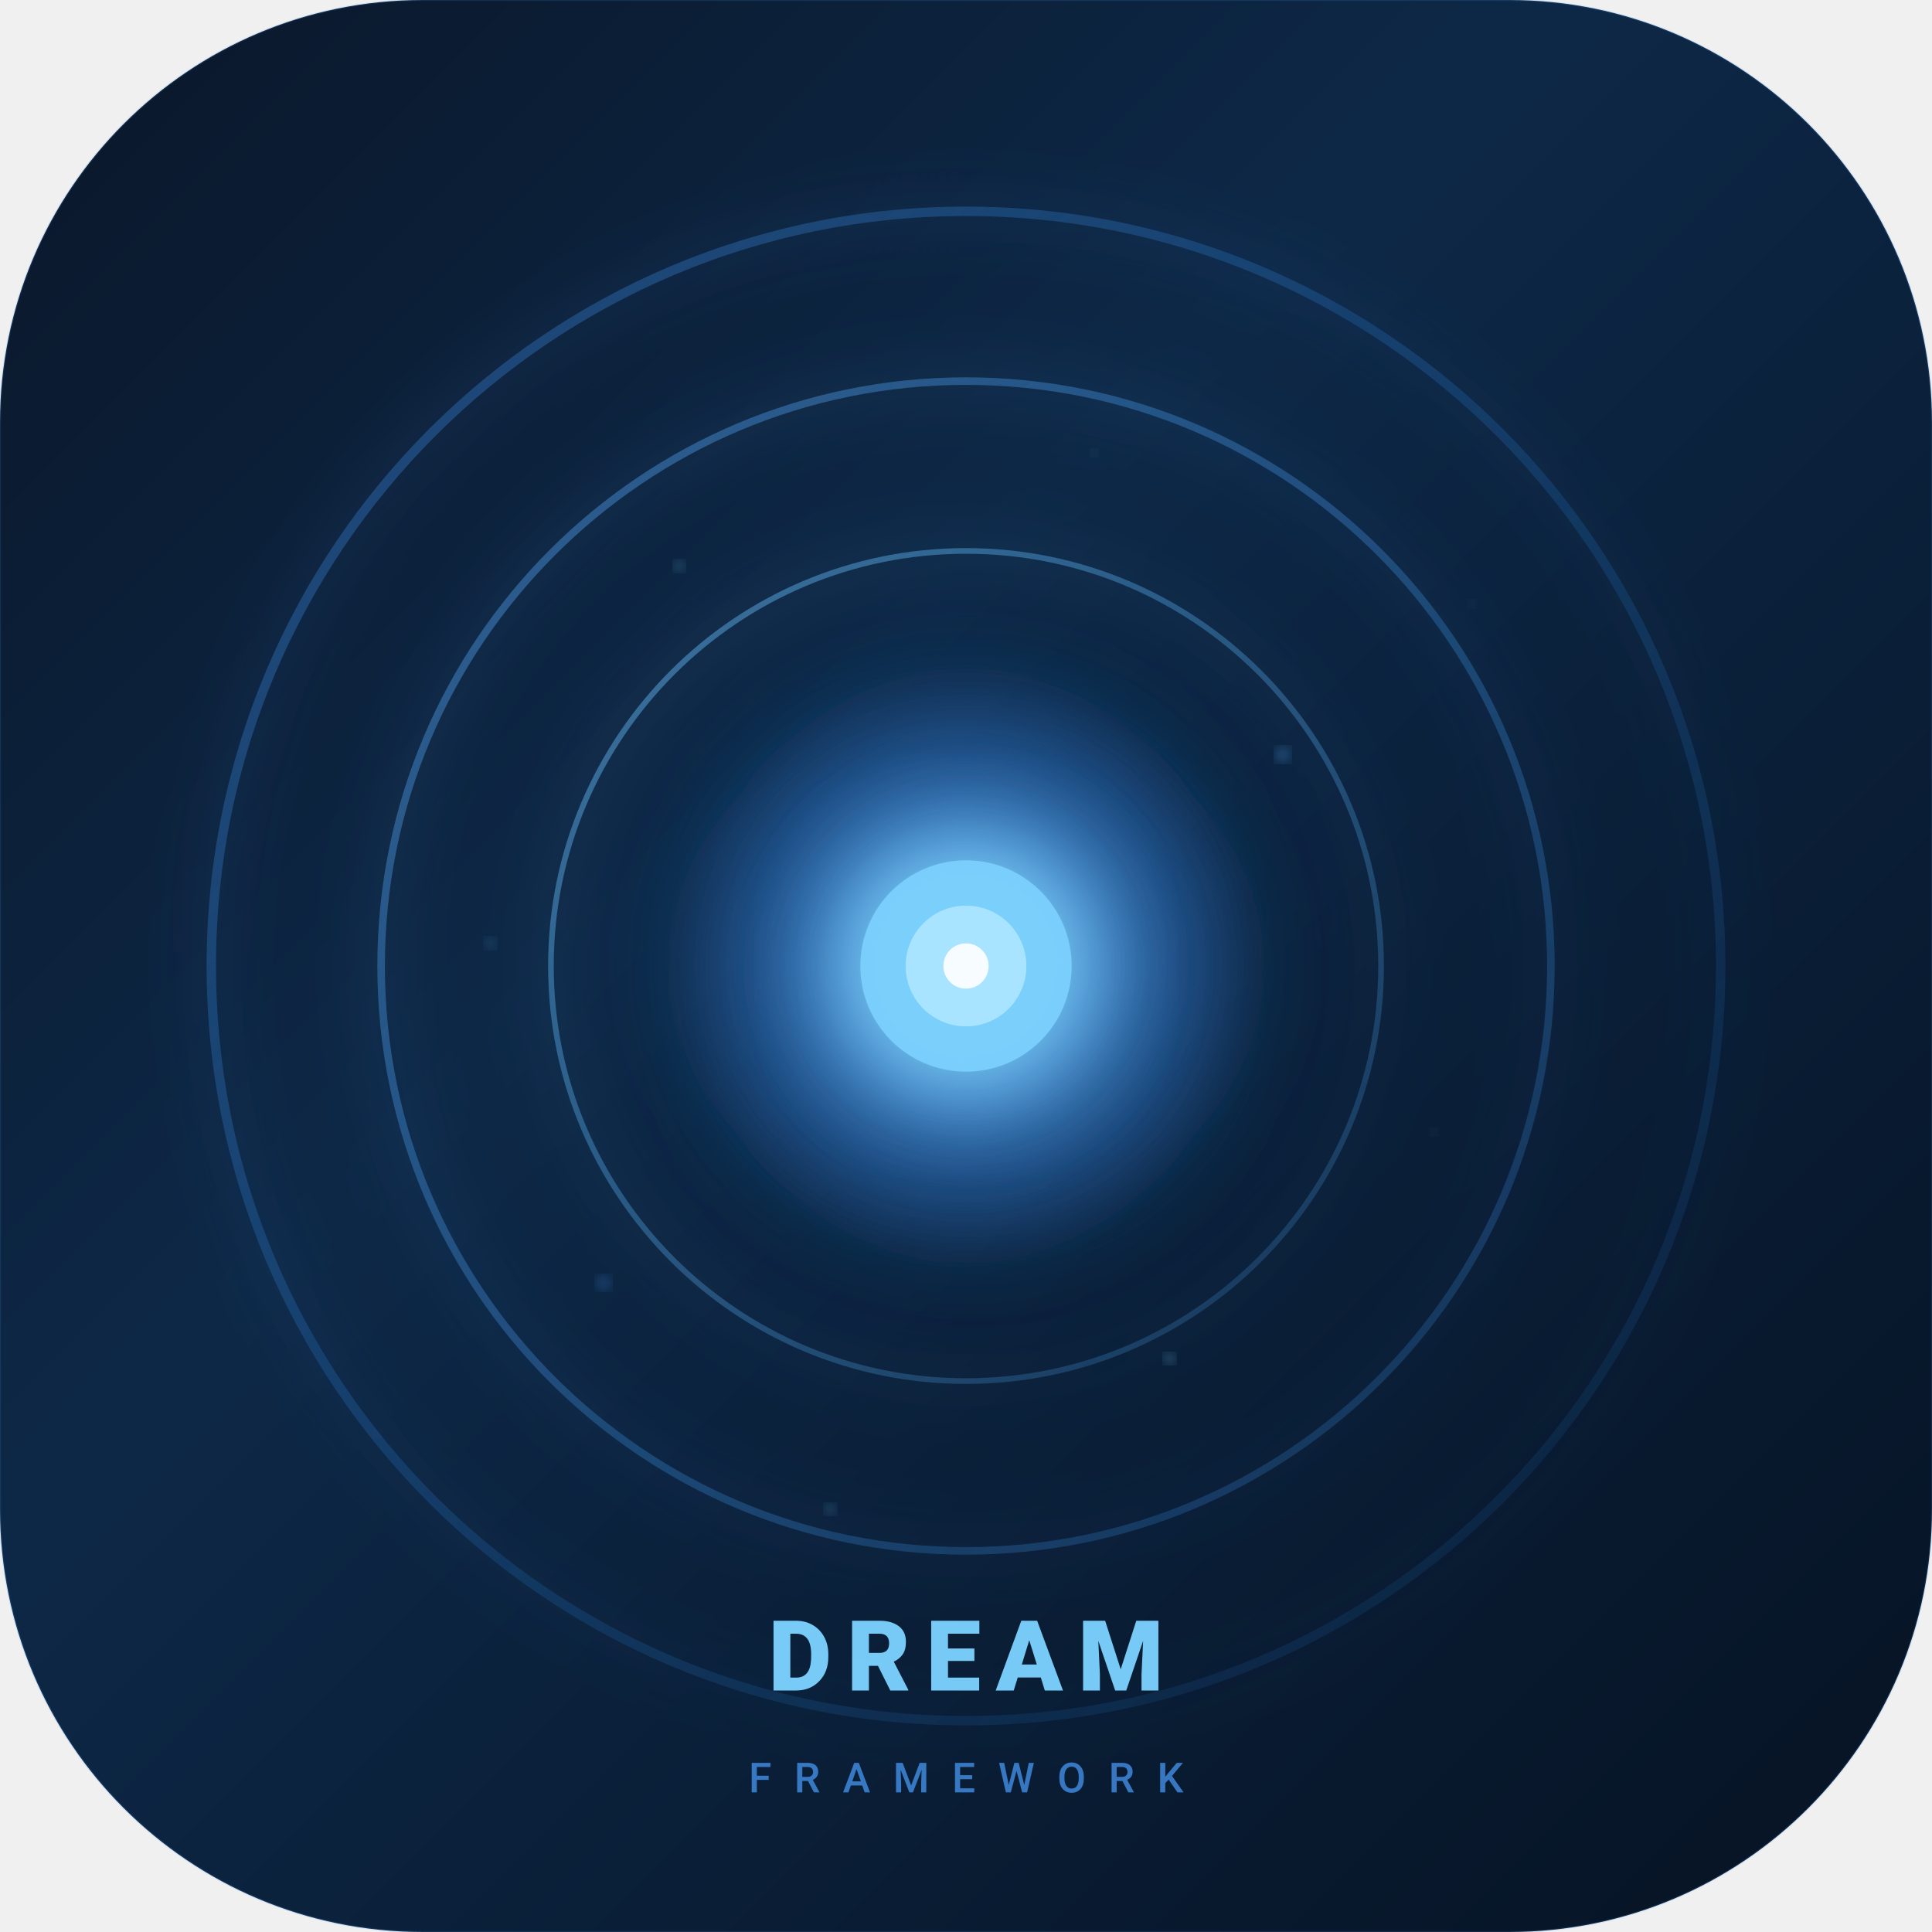
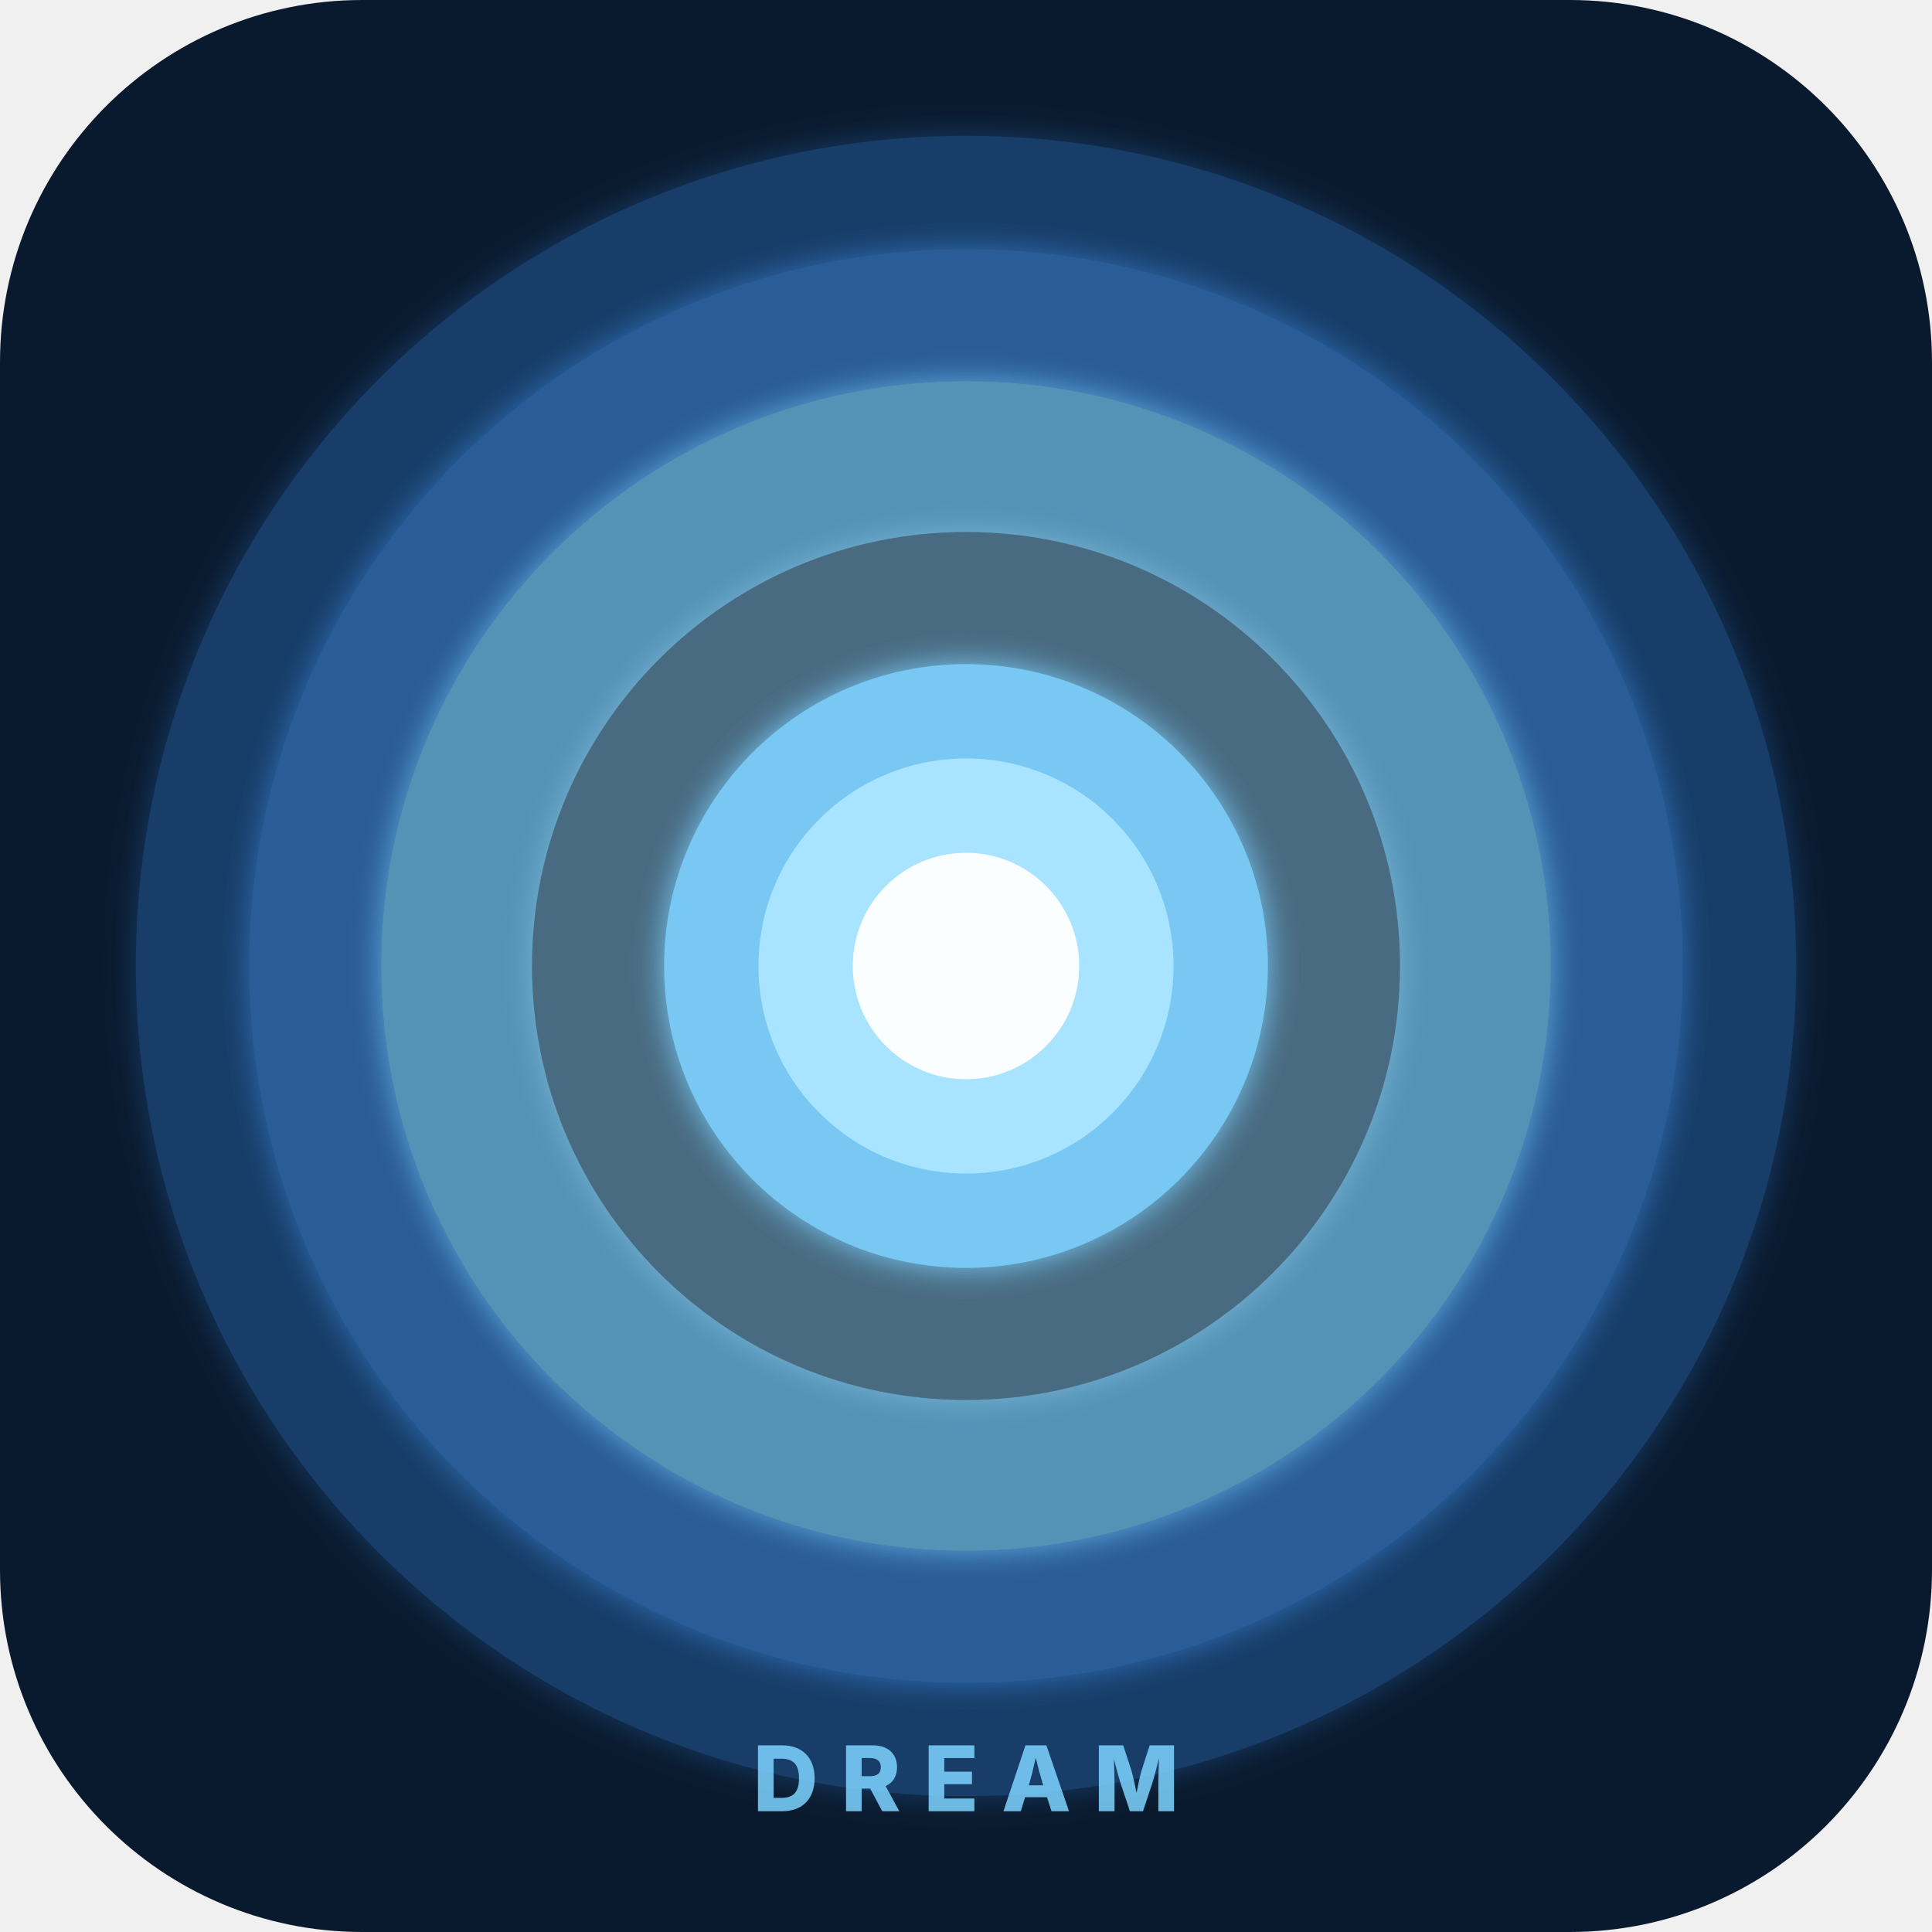
<svg xmlns="http://www.w3.org/2000/svg" width="512" height="512" viewBox="0 0 512 512">
  <defs>
-     <linearGradient id="bgGrad" x1="0%" y1="0%" x2="100%" y2="100%">
-       <stop offset="0%" stop-color="#0a1628" />
-       <stop offset="40%" stop-color="#0d2847" />
-       <stop offset="100%" stop-color="#061222" />
-     </linearGradient>
-     <linearGradient id="ringGrad1" x1="0%" y1="0%" x2="100%" y2="100%">
-       <stop offset="0%" stop-color="#4a9eff" stop-opacity="0.9" />
-       <stop offset="50%" stop-color="#2d7fd4" stop-opacity="0.6" />
-       <stop offset="100%" stop-color="#1a5fa8" stop-opacity="0.3" />
-     </linearGradient>
-     <linearGradient id="ringGrad2" x1="0%" y1="0%" x2="100%" y2="100%">
-       <stop offset="0%" stop-color="#5cb0ff" stop-opacity="0.8" />
-       <stop offset="100%" stop-color="#2d7fd4" stop-opacity="0.4" />
-     </linearGradient>
-     <linearGradient id="ringGrad3" x1="0%" y1="0%" x2="100%" y2="100%">
-       <stop offset="0%" stop-color="#6ec4ff" stop-opacity="0.7" />
-       <stop offset="100%" stop-color="#3a8fd4" stop-opacity="0.3" />
-     </linearGradient>
-     <radialGradient id="coreGrad" cx="50%" cy="50%" r="50%">
-       <stop offset="0%" stop-color="#7dd3ff" stop-opacity="1" />
-       <stop offset="40%" stop-color="#4a9eff" stop-opacity="0.8" />
-       <stop offset="100%" stop-color="#1a5fa8" stop-opacity="0" />
-     </radialGradient>
-     <filter id="glow" x="-50%" y="-50%" width="200%" height="200%">
-       <feGaussianBlur stdDeviation="8" result="blur" />
+     <filter id="g" x="-50%" y="-50%" width="200%" height="200%">
+       <feGaussianBlur stdDeviation="4" result="b" />
      <feMerge>
-         <feMergeNode in="blur" />
+         <feMergeNode in="b" />
        <feMergeNode in="SourceGraphic" />
      </feMerge>
    </filter>
-     <filter id="strongGlow" x="-50%" y="-50%" width="200%" height="200%">
-       <feGaussianBlur stdDeviation="14" result="blur" />
-       <feMerge>
-         <feMergeNode in="blur" />
-         <feMergeNode in="blur" />
-         <feMergeNode in="SourceGraphic" />
-       </feMerge>
-     </filter>
-     <filter id="sparkle">
-       <feGaussianBlur stdDeviation="2" />
-     </filter>
  </defs>
-   <rect width="512" height="512" rx="112" fill="url(#bgGrad)" />
-   <rect width="512" height="512" rx="112" fill="none" stroke="#4a9eff" stroke-width="0.5" opacity="0.15" />
-   <circle cx="256" cy="256" r="200" fill="none" stroke="url(#ringGrad1)" stroke-width="2.5" opacity="0.4" filter="url(#glow)" />
-   <circle cx="256" cy="256" r="155" fill="none" stroke="url(#ringGrad2)" stroke-width="2" opacity="0.55" filter="url(#glow)" />
-   <circle cx="256" cy="256" r="110" fill="none" stroke="url(#ringGrad3)" stroke-width="1.5" opacity="0.7" filter="url(#glow)" />
-   <circle cx="256" cy="256" r="80" fill="url(#coreGrad)" opacity="0.6" filter="url(#strongGlow)" />
-   <circle cx="256" cy="256" r="28" fill="#7dd3ff" opacity="0.95" filter="url(#strongGlow)" />
-   <circle cx="256" cy="256" r="16" fill="#a8e4ff" opacity="1" />
-   <circle cx="256" cy="256" r="6" fill="#ffffff" opacity="0.9" />
-   <circle cx="180" cy="150" r="1.5" fill="#6ec4ff" opacity="0.6" filter="url(#sparkle)" />
-   <circle cx="340" cy="200" r="2" fill="#5cb0ff" opacity="0.5" filter="url(#sparkle)" />
-   <circle cx="310" cy="360" r="1.5" fill="#7dd3ff" opacity="0.7" filter="url(#sparkle)" />
-   <circle cx="160" cy="340" r="2" fill="#4a9eff" opacity="0.4" filter="url(#sparkle)" />
-   <circle cx="380" cy="300" r="1" fill="#a8e4ff" opacity="0.5" filter="url(#sparkle)" />
-   <circle cx="130" cy="250" r="1.5" fill="#6ec4ff" opacity="0.4" filter="url(#sparkle)" />
-   <circle cx="390" cy="160" r="1" fill="#5cb0ff" opacity="0.6" filter="url(#sparkle)" />
-   <circle cx="220" cy="400" r="1.5" fill="#7dd3ff" opacity="0.5" filter="url(#sparkle)" />
-   <circle cx="290" cy="120" r="1" fill="#a8e4ff" opacity="0.7" filter="url(#sparkle)" />
-   <circle cx="100" cy="380" r="1" fill="#4a9eff" opacity="0.4" filter="url(#sparkle)" />
-   <text x="256" y="448" text-anchor="middle" font-family="system-ui, -apple-system, 'Segoe UI', Roboto, sans-serif" font-size="26" font-weight="800" fill="#7dd3ff" letter-spacing="4" opacity="0.95">DREAM</text>
-   <text x="256" y="475" text-anchor="middle" font-family="system-ui, -apple-system, 'Segoe UI', Roboto, sans-serif" font-size="11" font-weight="500" fill="#4a9eff" letter-spacing="6" opacity="0.7">FRAMEWORK</text>
+   <rect width="512" height="512" rx="96" fill="#0a1a2e" />
+   <circle cx="256" cy="256" r="220" fill="#2d7fd4" opacity="0.35" filter="url(#g)" />
+   <circle cx="256" cy="256" r="190" fill="#0a1a2e" />
+   <circle cx="256" cy="256" r="190" fill="#4a9eff" opacity="0.5" filter="url(#g)" />
+   <circle cx="256" cy="256" r="155" fill="#0a1a2e" />
+   <circle cx="256" cy="256" r="155" fill="#7dd3ff" opacity="0.65" filter="url(#g)" />
+   <circle cx="256" cy="256" r="115" fill="#0a1a2e" />
+   <circle cx="256" cy="256" r="115" fill="#a8e4ff" opacity="0.4" filter="url(#g)" />
+   <circle cx="256" cy="256" r="80" fill="#7dd3ff" opacity="0.9" filter="url(#g)" />
+   <circle cx="256" cy="256" r="55" fill="#a8e4ff" opacity="1" />
+   <circle cx="256" cy="256" r="30" fill="#ffffff" opacity="0.95" />
+   <text x="256" y="480" text-anchor="middle" font-family="system-ui,-apple-system,sans-serif" font-size="24" font-weight="800" fill="#7dd3ff" letter-spacing="6" opacity="0.85">DREAM</text>
</svg>
